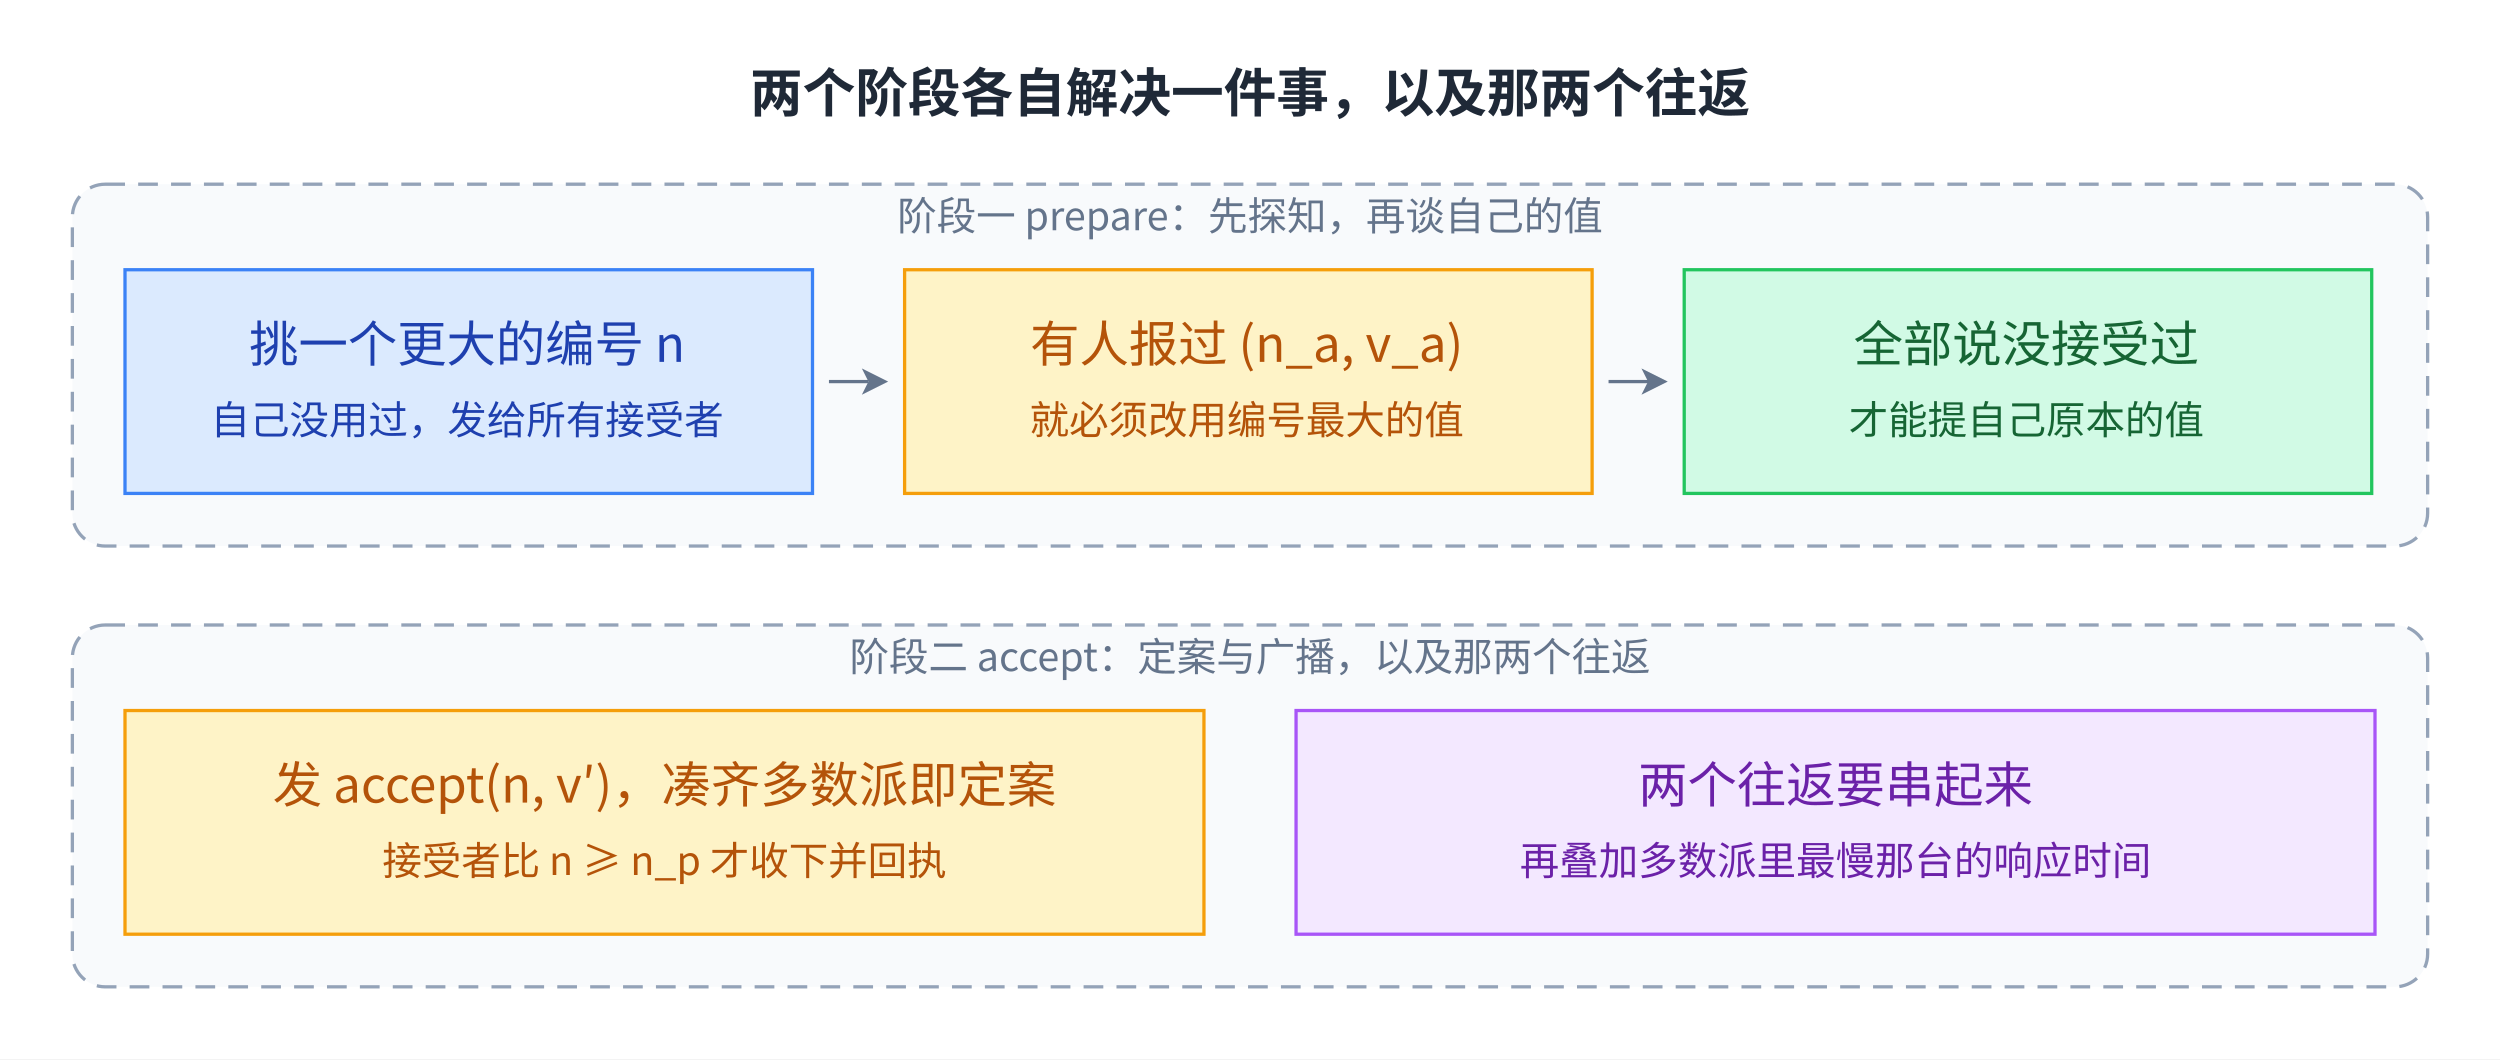
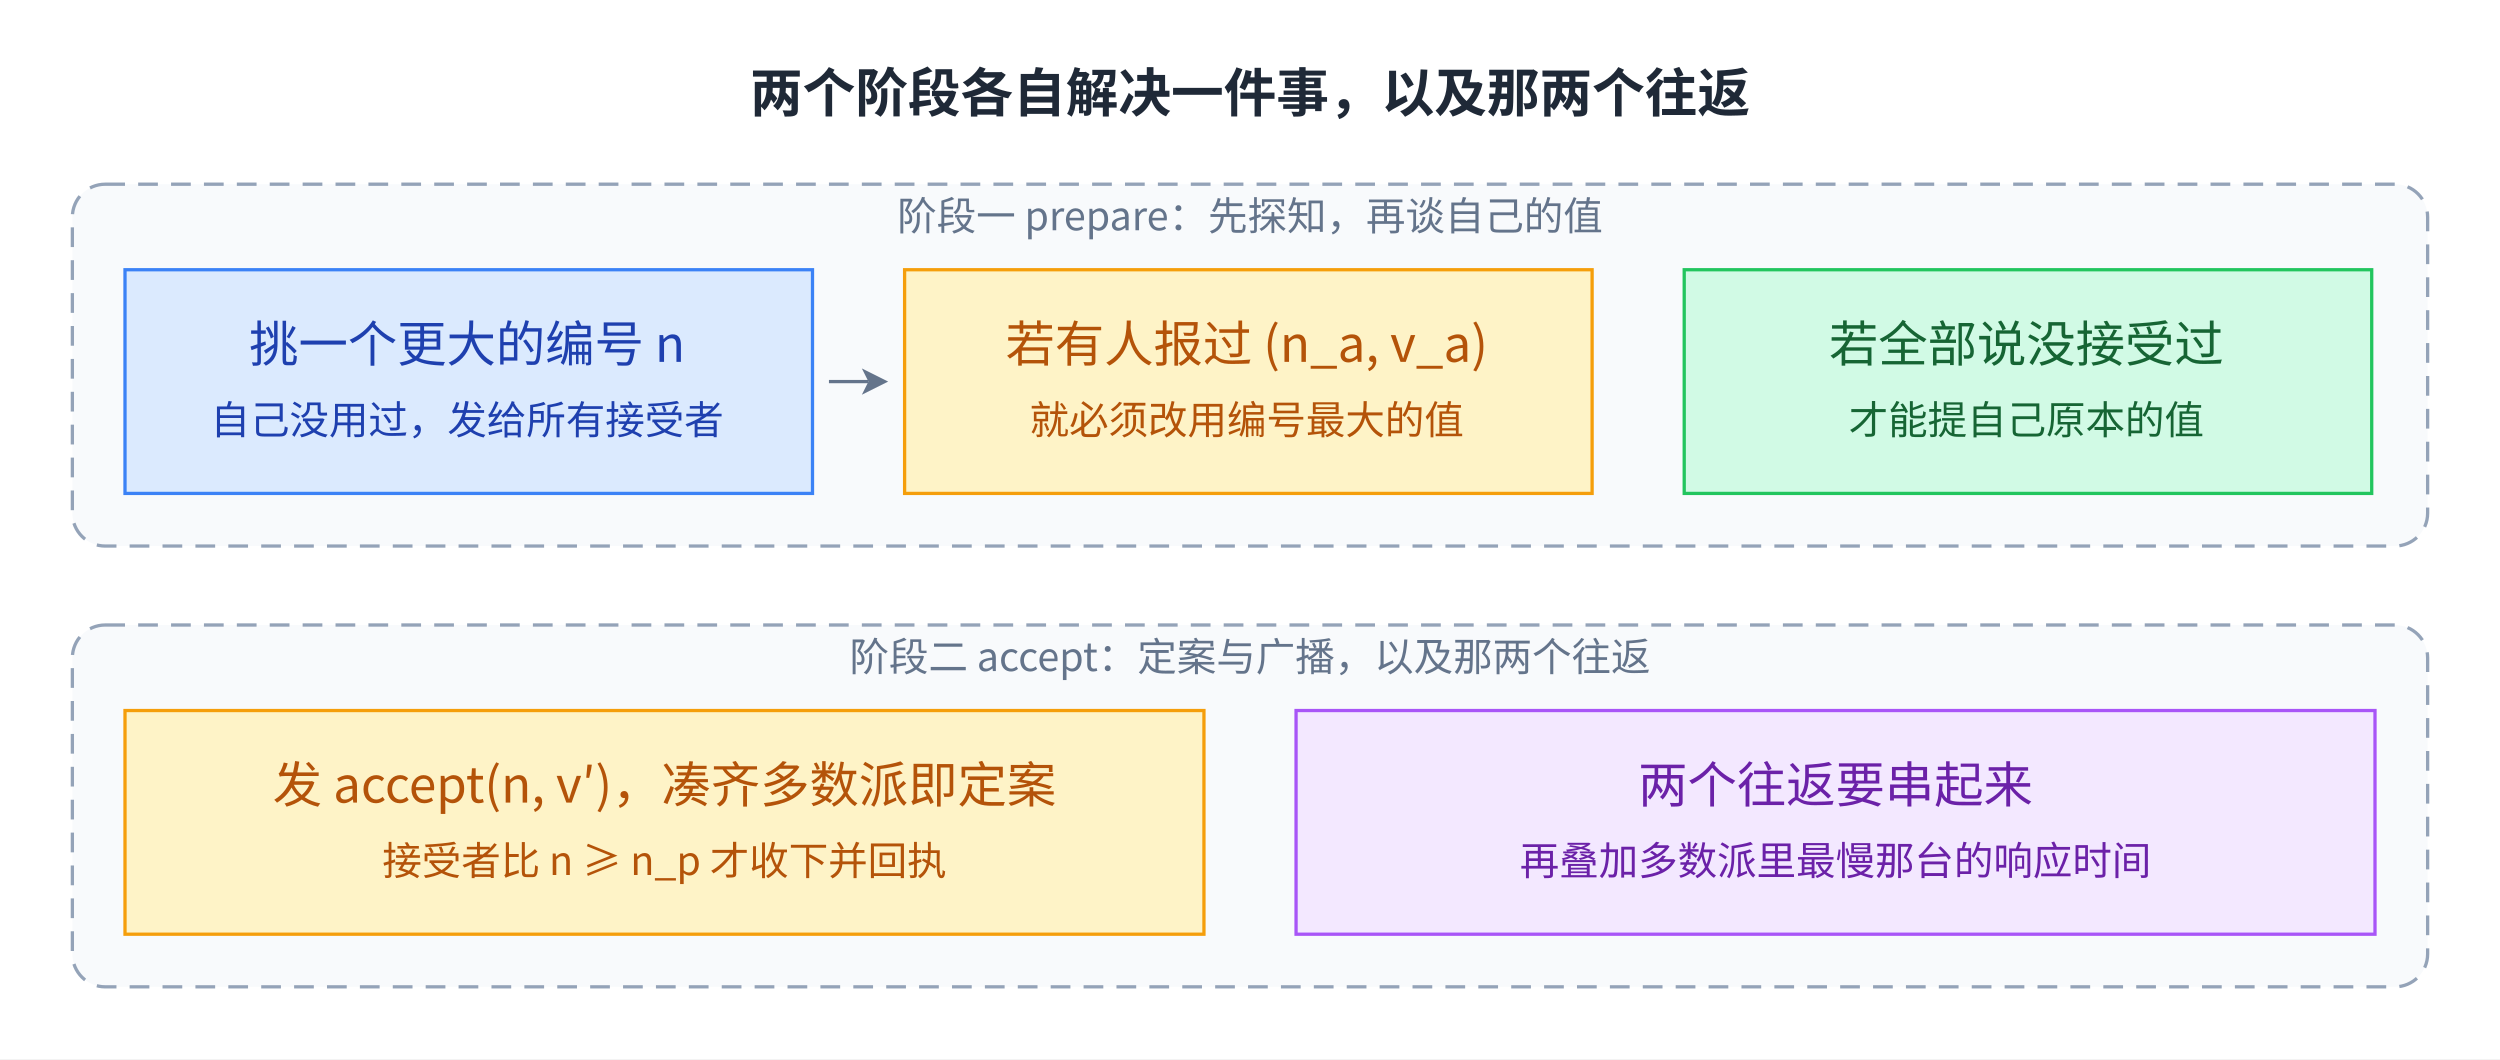
<svg xmlns="http://www.w3.org/2000/svg" viewBox="0 0 760 322" width="760" height="322" role="img" aria-labelledby="fig-paxos-2-title fig-paxos-2-desc">
  <defs>
    <style>
      text { font-family: 'PingFang SC', 'Microsoft YaHei', 'Noto Sans CJK SC', system-ui, sans-serif; }
    </style>
    <marker id="arrow" markerWidth="8" markerHeight="8" refX="2" refY="4" orient="auto" markerUnits="userSpaceOnUse">
      <path d="M0,0 L8,4 L0,8 L2,4 z" fill="#64748b" />
    </marker>
  </defs>
  <rect x="0" y="0" width="760" height="322" fill="#ffffff" />
  <text x="380" y="34" font-size="16" font-weight="600" fill="#1f2937" text-anchor="middle">两个阶段各自解决一件事，以及那两个往返</text>
  <rect x="22" y="56" width="716" height="110" rx="10" fill="#f8fafc" stroke="#94a3b8" stroke-dasharray="6,4" />
  <text x="380" y="70" font-size="12" fill="#64748b" text-anchor="middle">阶段一 prepare：先探知，再谈自己的值</text>
  <rect x="22" y="190" width="716" height="110" rx="10" fill="#f8fafc" stroke="#94a3b8" stroke-dasharray="6,4" />
  <text x="380" y="204" font-size="12" fill="#64748b" text-anchor="middle">阶段二 accept：定案与广播，以及那两个往返</text>
  <path d="M252,116 L264,116" fill="none" stroke="#64748b" marker-end="url(#arrow)" />
-   <path d="M489,116 L501,116" fill="none" stroke="#64748b" marker-end="url(#arrow)" />
  <rect x="38" y="82" width="209" height="68" fill="#dbeafe" stroke="#3b82f6" />
  <text x="142" y="110" font-size="15" fill="#1e40af" text-anchor="middle">挑一个更大的编号 n</text>
  <text x="142" y="132" font-size="12" fill="#1e40af" text-anchor="middle">自己没用过，发给所有接受者</text>
  <rect x="275" y="82" width="209" height="68" fill="#fef3c7" stroke="#f59e0b" />
-   <text x="379" y="110" font-size="15" fill="#b45309" text-anchor="middle">有人报过 (n_a, v_a)</text>
+   <text x="379" y="110" font-size="15" fill="#b45309" text-anchor="middle">若有人报过 (n_a, v_a)</text>
  <text x="379" y="132" font-size="12" fill="#b45309" text-anchor="middle">就必须改用编号最大的值</text>
  <rect x="512" y="82" width="209" height="68" fill="#d1fae5" stroke="#22c55e" />
-   <text x="616" y="110" font-size="15" fill="#166534" text-anchor="middle">全部说没接受过</text>
+   <text x="616" y="110" font-size="15" fill="#166534" text-anchor="middle">若全部说没接受过</text>
  <text x="616" y="132" font-size="12" fill="#166534" text-anchor="middle">才能提自己原本的值</text>
  <rect x="38" y="216" width="328" height="68" fill="#fef3c7" stroke="#f59e0b" />
  <text x="202" y="244" font-size="15" fill="#b45309" text-anchor="middle">发 accept(n, v′)，凑齐多数派即定案</text>
  <text x="202" y="266" font-size="12" fill="#b45309" text-anchor="middle">接受者比 n ≥ n_p 才收下并回执</text>
  <rect x="394" y="216" width="328" height="68" fill="#f3e8ff" stroke="#a855f7" />
  <text x="558" y="244" font-size="15" fill="#6b21a8" text-anchor="middle">两个往返要串起来</text>
  <text x="558" y="266" font-size="12" fill="#6b21a8" text-anchor="middle">再叠加多数派里最慢那台的响应时间</text>
</svg>
